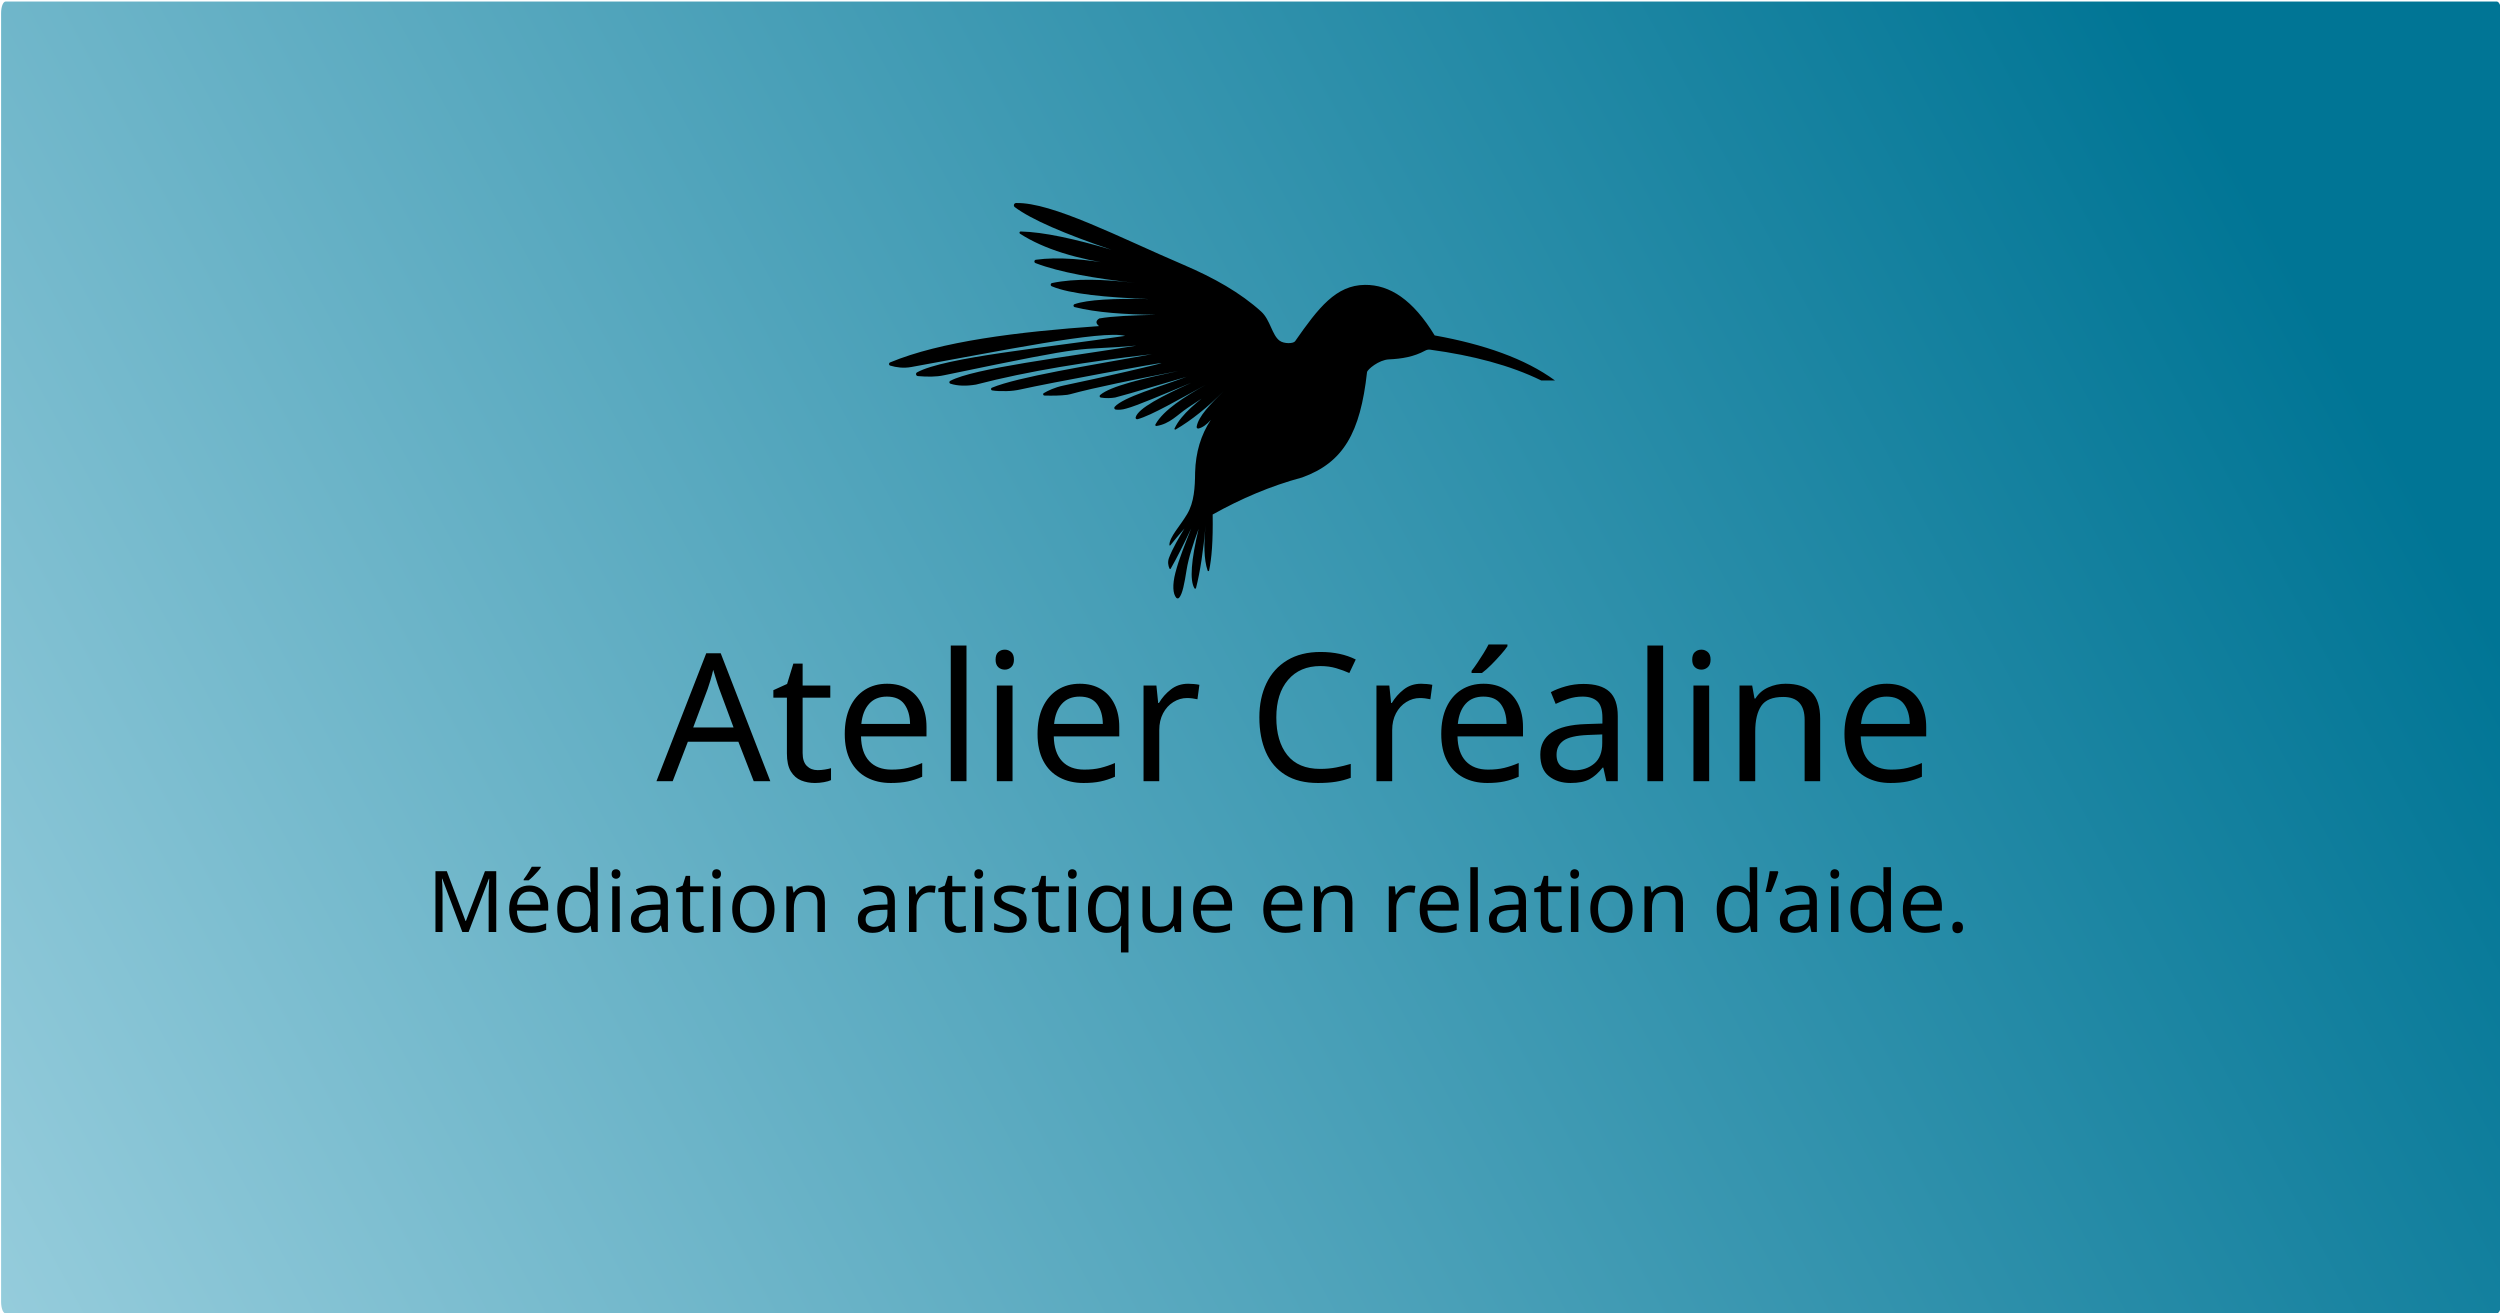
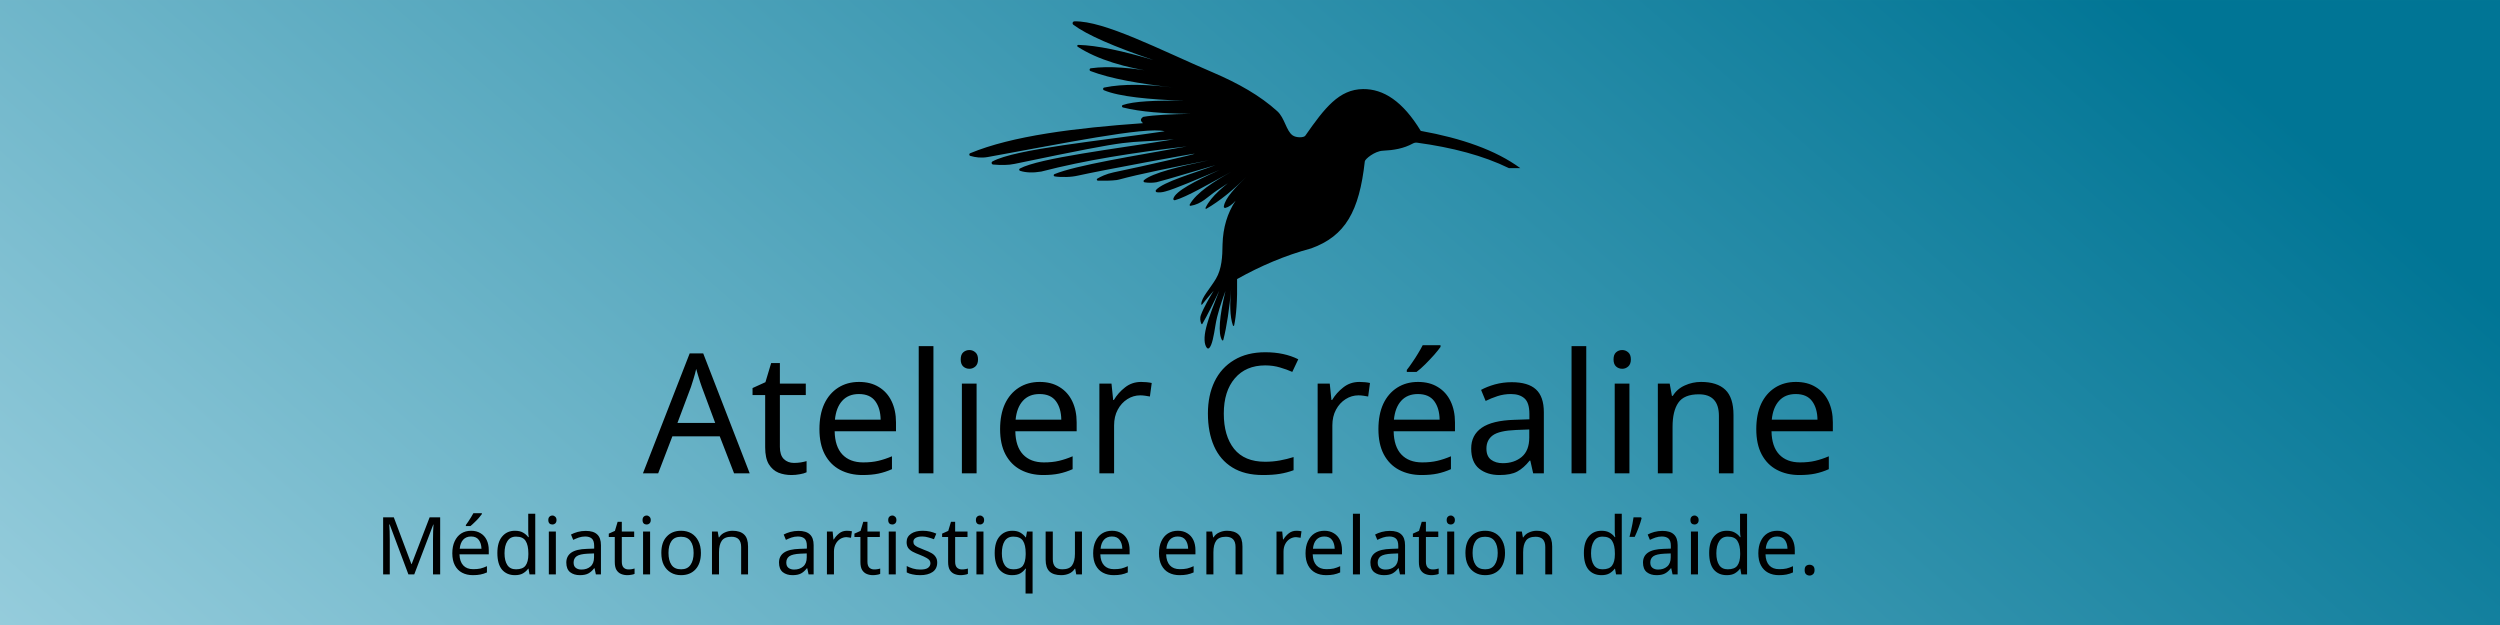
- <svg xmlns="http://www.w3.org/2000/svg" xmlns:xlink="http://www.w3.org/1999/xlink" width="1200mm" height="630mm" viewBox="0 0 1200 630" version="1.1" id="svg1" xml:space="preserve">
+ <svg xmlns="http://www.w3.org/2000/svg" xmlns:xlink="http://www.w3.org/1999/xlink" width="300mm" height="75mm" viewBox="0 0 300 75" version="1.1" id="svg1" xml:space="preserve">
  <defs id="defs1">
    <linearGradient id="linearGradient1">
      <stop style="stop-color:#007595;stop-opacity:1;" offset="0" id="stop1" />
      <stop style="stop-color:#abd9e6;stop-opacity:1;" offset="1" id="stop2" />
    </linearGradient>
-     <linearGradient xlink:href="#linearGradient1" id="linearGradient2" x1="1073.447" y1="76" x2="-144.18" y2="742.315" gradientUnits="userSpaceOnUse" gradientTransform="matrix(0.9995622,0,0,1,0.5256839,0)" />
+     <linearGradient xlink:href="#linearGradient1" id="linearGradient2" x1="1073.447" y1="76" x2="-144.18" y2="742.315" gradientUnits="userSpaceOnUse" gradientTransform="matrix(0.2498716,0,0,0.1191112,-4.4655684e-8,-0.08718309)" />
  </defs>
  <g id="layer1">
-     <rect style="fill:url(#linearGradient2);stroke:none;stroke-width:0;stroke-linecap:round;stroke-linejoin:round" id="rect1" width="1200.113" height="629.685" x="0.526" y="0.743" rx="2.165" ry="5.536" />
-     <text xml:space="preserve" style="font-size:85.674px;font-family:Z003;-inkscape-font-specification:Z003;writing-mode:lr-tb;direction:ltr;fill:#000000;fill-opacity:1;stroke:none;stroke-width:0;stroke-linecap:round;stroke-linejoin:round" x="315.094" y="374.976" id="text2">
-       <tspan id="tspan2" style="font-style:normal;font-variant:normal;font-weight:normal;font-stretch:normal;font-size:85.674px;font-family:'RIT Rachana';-inkscape-font-specification:'RIT Rachana, Normal';font-variant-ligatures:normal;font-variant-caps:normal;font-variant-numeric:normal;font-variant-east-asian:normal;fill:#000000;fill-opacity:1;stroke-width:0" x="315.094" y="374.976">Atelier Créaline</tspan>
+     <rect style="fill:url(#linearGradient2);stroke:none;stroke-width:0;stroke-linecap:round;stroke-linejoin:round" id="rect1" width="300.005" height="75.002" x="-8.6239332e-08" y="0.001" rx="0" ry="0" />
+     <text xml:space="preserve" style="font-size:20.071px;font-family:Z003;-inkscape-font-specification:Z003;writing-mode:lr-tb;direction:ltr;fill:#000000;fill-opacity:1;stroke:none;stroke-width:0;stroke-linecap:round;stroke-linejoin:round" x="77.151" y="56.798" id="text2">
+       <tspan id="tspan2" style="font-style:normal;font-variant:normal;font-weight:normal;font-stretch:normal;font-size:20.071px;font-family:'RIT Rachana';-inkscape-font-specification:'RIT Rachana, Normal';font-variant-ligatures:normal;font-variant-caps:normal;font-variant-numeric:normal;font-variant-east-asian:normal;fill:#000000;fill-opacity:1;stroke-width:0" x="77.151" y="56.798">Atelier Créaline</tspan>
    </text>
-     <text xml:space="preserve" style="font-style:normal;font-variant:normal;font-weight:normal;font-stretch:normal;font-size:40.91px;font-family:Comfortaa;-inkscape-font-specification:'Comfortaa, Normal';font-variant-ligatures:normal;font-variant-caps:normal;font-variant-numeric:normal;font-variant-east-asian:normal;writing-mode:lr-tb;direction:ltr;fill:#000000;fill-opacity:1;stroke:none;stroke-width:0;stroke-linecap:round;stroke-linejoin:round" x="205.056" y="447.363" id="text3">
-       <tspan style="font-style:normal;font-variant:normal;font-weight:normal;font-stretch:normal;font-size:40.91px;font-family:Comfortaa;-inkscape-font-specification:'Comfortaa, Normal';font-variant-ligatures:normal;font-variant-caps:normal;font-variant-numeric:normal;font-variant-east-asian:normal;stroke-width:0" x="205.056" y="447.363" id="tspan4">Médiation artistique en relation d’aide.</tspan>
+     <text xml:space="preserve" style="font-style:normal;font-variant:normal;font-weight:normal;font-stretch:normal;font-size:9.584px;font-family:Comfortaa;-inkscape-font-specification:'Comfortaa, Normal';font-variant-ligatures:normal;font-variant-caps:normal;font-variant-numeric:normal;font-variant-east-asian:normal;writing-mode:lr-tb;direction:ltr;fill:#000000;fill-opacity:1;stroke:none;stroke-width:0;stroke-linecap:round;stroke-linejoin:round" x="45.053" y="68.925" id="text3">
+       <tspan style="font-style:normal;font-variant:normal;font-weight:normal;font-stretch:normal;font-size:9.584px;font-family:Comfortaa;-inkscape-font-specification:'Comfortaa, Normal';font-variant-ligatures:normal;font-variant-caps:normal;font-variant-numeric:normal;font-variant-east-asian:normal;stroke-width:0" x="45.053" y="68.925" id="tspan4">Médiation artistique en relation d’aide.</tspan>
    </text>
-     <path d="m 688.636,161.002 c 23.648,4.271 43.425,11.125 57.749,21.619 h -6.596 c -14.865,-7.282 -32.899,-11.996 -53.315,-14.778 -0.817,-0.111 -1.645,0.057 -2.369,0.452 -5.455,2.983 -11.227,3.92 -17.454,4.213 -4.779,0.224 -10.333,4.837 -10.48,6.156 -3.231,29.077 -11.327,43.331 -31.073,50.493 -15.237,4.102 -29.483,10.23 -43.018,17.808 0.206,12.782 -0.488,21.146 -1.714,26.901 -0.076,0.357 -0.575,0.387 -0.694,0.042 -1.851,-5.368 -1.868,-13.046 -0.963,-21.886 -1.097,12.186 -2.61,22.404 -4.624,30.257 -0.089,0.347 -0.551,0.421 -0.74,0.116 -2.361,-3.821 -1.584,-13.547 1.992,-28.542 -2.577,7.074 -4.825,13.751 -5.789,19.787 -1.013,6.337 -1.936,11.539 -3.604,13.321 -0.361,0.386 -0.986,0.374 -1.332,-0.026 -1.63,-1.886 -1.945,-6.111 -0.414,-12.049 1.765,-6.849 4.701,-13.826 7.548,-21.18 -3.544,7.529 -6.862,14.15 -9.804,19.254 -0.134,0.232 -0.475,0.214 -0.584,-0.031 -0.631,-1.418 -0.965,-3.198 -0.238,-5.152 1.631,-4.379 5.086,-10.319 7.402,-14.071 -2.382,2.707 -4.644,5.393 -6.767,8.053 -0.15,0.187 -0.453,0.081 -0.45,-0.159 0.048,-3.936 5.018,-8.902 8.537,-14.855 3.356,-5.678 3.753,-12.785 3.811,-20.007 0.27,-9.622 2.789,-18.024 7.548,-25.21 -1.948,2.227 -3.914,3.677 -5.905,4.163 -0.502,0.123 -0.981,-0.297 -0.904,-0.808 0.759,-5.033 6.799,-11.041 12.891,-17.059 -7.631,7.636 -15.29,13.877 -22.985,18.348 -0.319,0.185 -0.686,-0.151 -0.529,-0.485 3.272,-7.001 11.242,-13.146 19.41,-19.255 -3.954,3.6 -8.523,6.255 -13.072,9.316 -5.067,3.41 -8.577,7.737 -15.005,8.726 -0.428,0.066 -0.729,-0.416 -0.48,-0.77 3.778,-6.857 14.163,-13.407 24.086,-18.958 -12.839,6.971 -25.989,14.653 -32.675,16.478 -0.542,0.148 -1.06,-0.334 -0.922,-0.879 1.109,-4.355 12.817,-10.324 26.709,-16.624 -12.399,5.166 -26.415,11.175 -31.219,12.385 -1.978,0.598 -3.591,0.669 -5.039,0.501 -0.642,-0.075 -0.946,-0.85 -0.514,-1.331 4.207,-4.69 21.552,-9.586 34.5,-14.412 -13.331,3.829 -26.078,7.816 -34.26,9.939 -1.925,0.33 -4.489,0.437 -6.887,0.036 -0.592,-0.099 -0.787,-0.845 -0.333,-1.237 4.898,-4.228 20.549,-7.909 37.522,-11.523 -20.402,3.977 -39.985,7.886 -52.042,11.181 -0.432,0.118 -0.871,0.211 -1.316,0.265 -3.273,0.397 -6.993,0.45 -10.918,0.344 -0.628,-0.017 -0.848,-0.843 -0.308,-1.164 1.847,-1.1 5.156,-2.755 9.549,-3.664 19.127,-3.957 46.784,-10.45 46.975,-10.773 0.257,-0.433 -54.776,9.739 -67.471,12.62 -2.31,0.524 -4.668,0.812 -7.037,0.848 -2.624,0.04 -5.005,-0.02 -6.769,-0.336 -0.666,-0.119 -0.766,-1.035 -0.141,-1.295 12.491,-5.194 46.835,-10.669 76.8,-16.088 -30.425,3.487 -59.12,8.015 -84.423,14.583 -4.64,0.773 -8.786,0.702 -12.308,-0.433 -0.603,-0.194 -0.671,-1.021 -0.114,-1.322 11.244,-6.086 55.286,-11.391 89.371,-16.933 -32.866,2.824 -15.702,-1.74 -92.339,14.217 -3.686,0.808 -7.975,0.778 -12.519,0.395 -0.948,-0.08 -1.217,-1.337 -0.384,-1.797 13.162,-7.265 62.809,-11.939 99.892,-17.506 -10.906,-2.885 -60.729,7.416 -102.671,14.95 -3.713,0.667 -7.131,0.213 -10.105,-0.672 -0.733,-0.218 -0.785,-1.243 -0.078,-1.537 24.267,-10.092 61.074,-14.678 100.25,-17.431 -1.253,-1.133 -1.923,-2.305 0.147,-3.664 6.327,-1.137 16.427,-1.515 27.188,-1.759 -14.914,-0.16 -28.507,-1.057 -38.97,-3.694 -0.717,-0.181 -0.752,-1.18 -0.054,-1.421 6.272,-2.162 18.911,-2.798 35.726,-2.433 -20.523,-0.801 -37.848,-2.405 -46.676,-6.143 -0.742,-0.314 -0.642,-1.397 0.147,-1.561 11.227,-2.334 24.928,-1.821 39.712,-0.064 -19.209,-2.148 -35.981,-5.043 -47.657,-9.5 -0.811,-0.309 -0.673,-1.498 0.187,-1.616 10.716,-1.484 23.974,-0.271 38.603,2.396 -18.706,-2.726 -34.573,-7.378 -46.224,-14.888 -0.495,-0.319 -0.263,-1.088 0.325,-1.074 10.974,0.265 25.932,3.521 43.554,8.779 -22.657,-7.684 -38.498,-14.552 -46.393,-20.467 -0.826,-0.619 -0.407,-1.943 0.625,-1.969 17.249,-0.426 49.521,16.478 80.285,29.618 14.818,6.329 27.471,13.505 37.376,22.498 4.359,3.958 5.146,11.314 8.867,13.997 2.124,1.532 6.559,1.429 7.402,0.22 11.233,-16.116 19.617,-26.898 33.491,-27.042 11.883,-0.123 23.025,7.071 33.491,24.257 z" id="path1" style="stroke-width:0.125" />
+     <path d="m 170.493,15.706 c 4.892,0.883 8.983,2.301 11.946,4.472 h -1.364 c -3.075,-1.506 -6.806,-2.481 -11.029,-3.057 -0.169,-0.023 -0.34,0.012 -0.49,0.094 -1.128,0.617 -2.322,0.811 -3.61,0.871 -0.989,0.046 -2.138,1.001 -2.168,1.273 -0.668,6.015 -2.343,8.963 -6.428,10.445 -3.152,0.848 -6.099,2.116 -8.899,3.684 0.043,2.644 -0.101,4.374 -0.355,5.565 -0.016,0.074 -0.119,0.08 -0.144,0.009 -0.383,-1.11 -0.387,-2.699 -0.199,-4.527 -0.227,2.521 -0.54,4.635 -0.956,6.259 -0.018,0.072 -0.114,0.087 -0.153,0.024 -0.488,-0.791 -0.328,-2.802 0.412,-5.904 -0.533,1.463 -0.998,2.845 -1.198,4.093 -0.209,1.311 -0.401,2.387 -0.746,2.755 -0.075,0.08 -0.204,0.077 -0.275,-0.005 -0.337,-0.39 -0.402,-1.264 -0.086,-2.493 0.365,-1.417 0.972,-2.86 1.561,-4.381 -0.733,1.557 -1.419,2.927 -2.028,3.983 -0.028,0.048 -0.098,0.044 -0.121,-0.006 -0.13,-0.293 -0.2,-0.661 -0.049,-1.066 0.337,-0.906 1.052,-2.135 1.531,-2.911 -0.493,0.56 -0.961,1.116 -1.4,1.666 -0.031,0.039 -0.094,0.017 -0.093,-0.033 0.01,-0.814 1.038,-1.842 1.766,-3.073 0.694,-1.175 0.776,-2.645 0.788,-4.139 0.056,-1.99 0.577,-3.728 1.561,-5.215 -0.403,0.461 -0.81,0.761 -1.221,0.861 -0.104,0.025 -0.203,-0.061 -0.187,-0.167 0.157,-1.041 1.406,-2.284 2.667,-3.529 -1.579,1.58 -3.163,2.871 -4.755,3.795 -0.066,0.038 -0.142,-0.031 -0.11,-0.1 0.677,-1.448 2.325,-2.719 4.015,-3.983 -0.818,0.745 -1.763,1.294 -2.704,1.927 -1.048,0.705 -1.774,1.601 -3.104,1.805 -0.088,0.014 -0.151,-0.086 -0.099,-0.159 0.782,-1.418 2.93,-2.773 4.982,-3.922 -2.656,1.442 -5.376,3.031 -6.759,3.409 -0.112,0.031 -0.219,-0.069 -0.191,-0.182 0.229,-0.901 2.651,-2.136 5.525,-3.439 -2.565,1.069 -5.464,2.312 -6.458,2.562 -0.409,0.124 -0.743,0.138 -1.042,0.104 -0.133,-0.015 -0.196,-0.176 -0.106,-0.275 0.87,-0.97 4.458,-1.983 7.137,-2.981 -2.758,0.792 -5.394,1.617 -7.087,2.056 -0.398,0.068 -0.929,0.09 -1.425,0.007 -0.122,-0.02 -0.163,-0.175 -0.069,-0.256 1.013,-0.875 4.251,-1.636 7.762,-2.384 -4.22,0.823 -8.271,1.631 -10.765,2.313 -0.089,0.024 -0.18,0.044 -0.272,0.055 -0.677,0.082 -1.447,0.093 -2.259,0.071 -0.13,-0.004 -0.175,-0.174 -0.064,-0.241 0.382,-0.228 1.067,-0.57 1.975,-0.758 3.957,-0.819 9.678,-2.162 9.717,-2.228 0.053,-0.089 -11.331,2.015 -13.957,2.611 -0.478,0.108 -0.966,0.168 -1.456,0.176 -0.543,0.008 -1.035,-0.004 -1.4,-0.07 -0.138,-0.025 -0.158,-0.214 -0.029,-0.268 2.584,-1.074 9.688,-2.207 15.887,-3.328 -6.294,0.721 -12.229,1.658 -17.464,3.017 -0.96,0.16 -1.817,0.145 -2.546,-0.089 -0.125,-0.04 -0.139,-0.211 -0.024,-0.274 2.326,-1.259 11.436,-2.356 18.487,-3.503 -6.799,0.584 -3.248,-0.36 -19.101,2.941 -0.762,0.167 -1.65,0.161 -2.59,0.082 -0.196,-0.016 -0.252,-0.277 -0.079,-0.372 2.723,-1.503 12.993,-2.47 20.664,-3.621 -2.256,-0.597 -12.562,1.534 -21.238,3.093 -0.768,0.138 -1.475,0.044 -2.09,-0.139 -0.152,-0.045 -0.162,-0.257 -0.016,-0.318 5.02,-2.088 12.634,-3.036 20.738,-3.606 -0.259,-0.234 -0.398,-0.477 0.03,-0.758 1.309,-0.235 3.398,-0.313 5.624,-0.364 -3.085,-0.033 -5.897,-0.219 -8.061,-0.764 -0.148,-0.037 -0.156,-0.244 -0.011,-0.294 1.297,-0.447 3.912,-0.579 7.39,-0.503 -4.245,-0.166 -7.829,-0.498 -9.655,-1.271 -0.153,-0.065 -0.133,-0.289 0.03,-0.323 2.322,-0.483 5.157,-0.377 8.215,-0.013 -3.974,-0.444 -7.443,-1.043 -9.858,-1.965 -0.168,-0.064 -0.139,-0.31 0.039,-0.334 2.217,-0.307 4.959,-0.056 7.985,0.496 -3.869,-0.564 -7.152,-1.526 -9.562,-3.08 -0.102,-0.066 -0.054,-0.225 0.067,-0.222 2.27,0.055 5.364,0.728 9.01,1.816 -4.687,-1.59 -7.964,-3.01 -9.597,-4.234 -0.171,-0.128 -0.084,-0.402 0.129,-0.407 3.568,-0.088 10.244,3.409 16.608,6.127 3.065,1.309 5.683,2.794 7.732,4.654 0.902,0.819 1.064,2.34 1.834,2.895 0.439,0.317 1.357,0.296 1.531,0.045 2.324,-3.334 4.058,-5.564 6.928,-5.594 2.458,-0.025 4.763,1.463 6.928,5.018 z" id="path1" style="stroke-width:0.026" />
  </g>
</svg>
